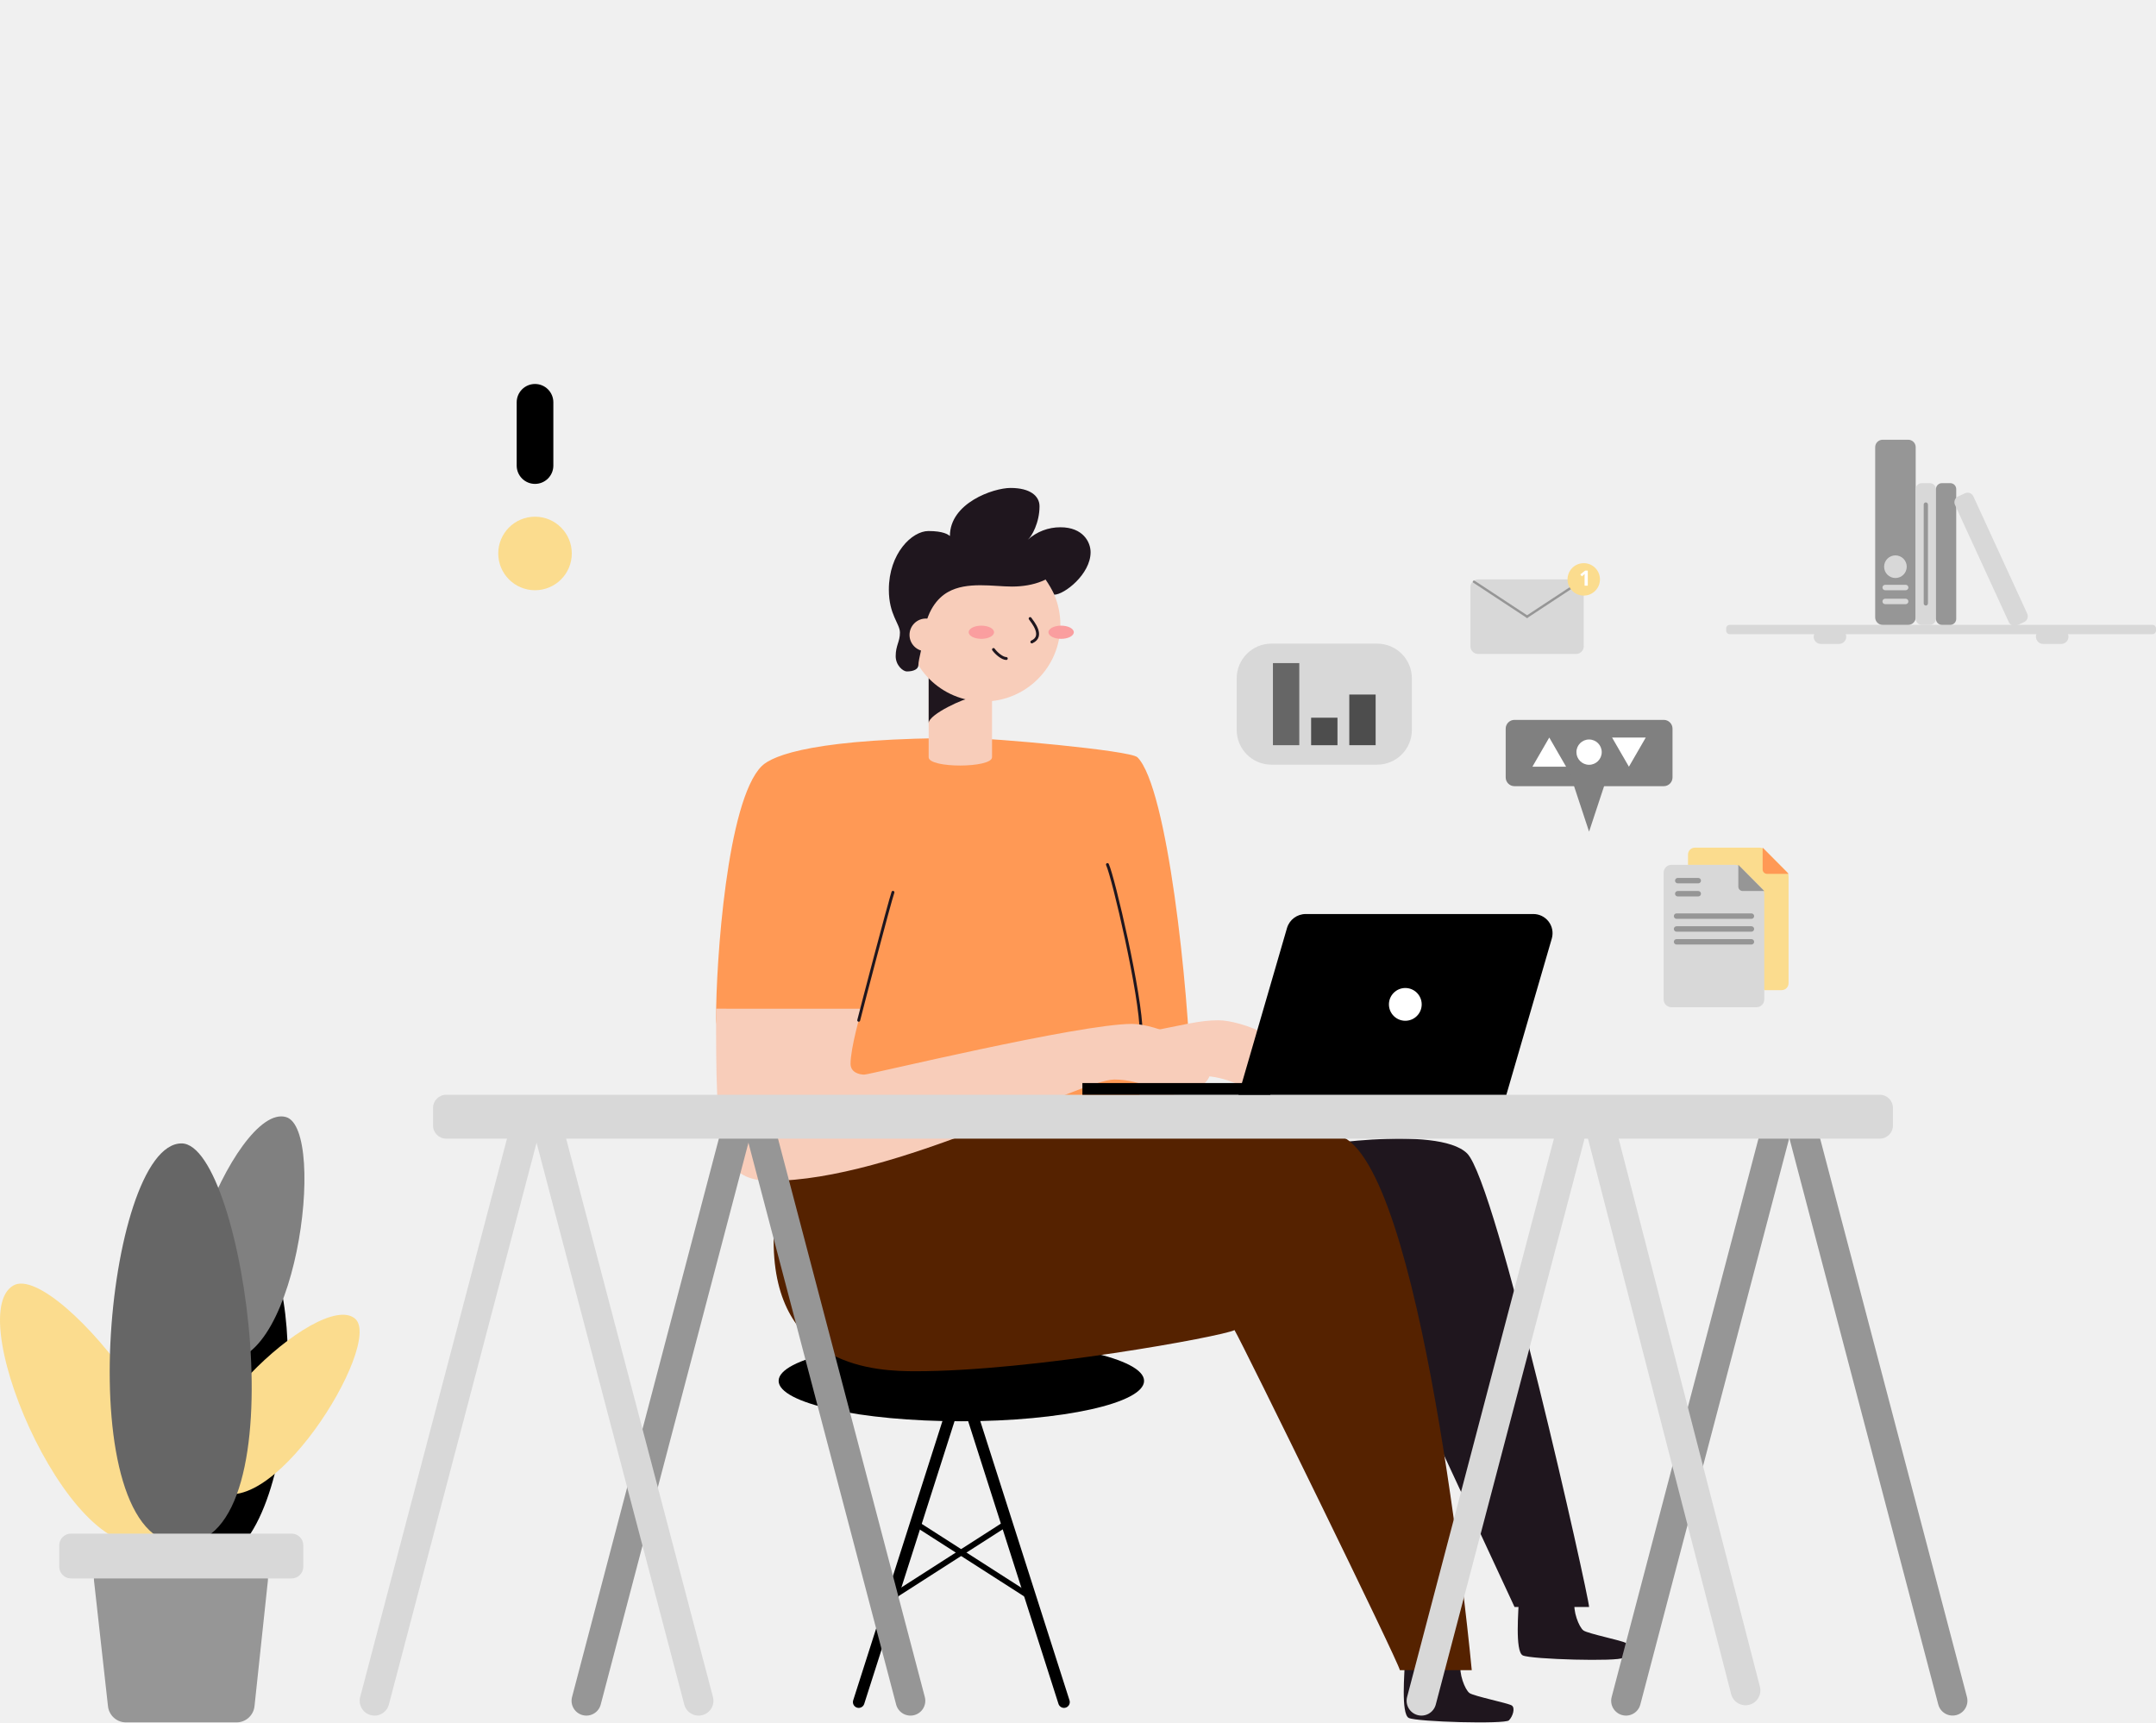
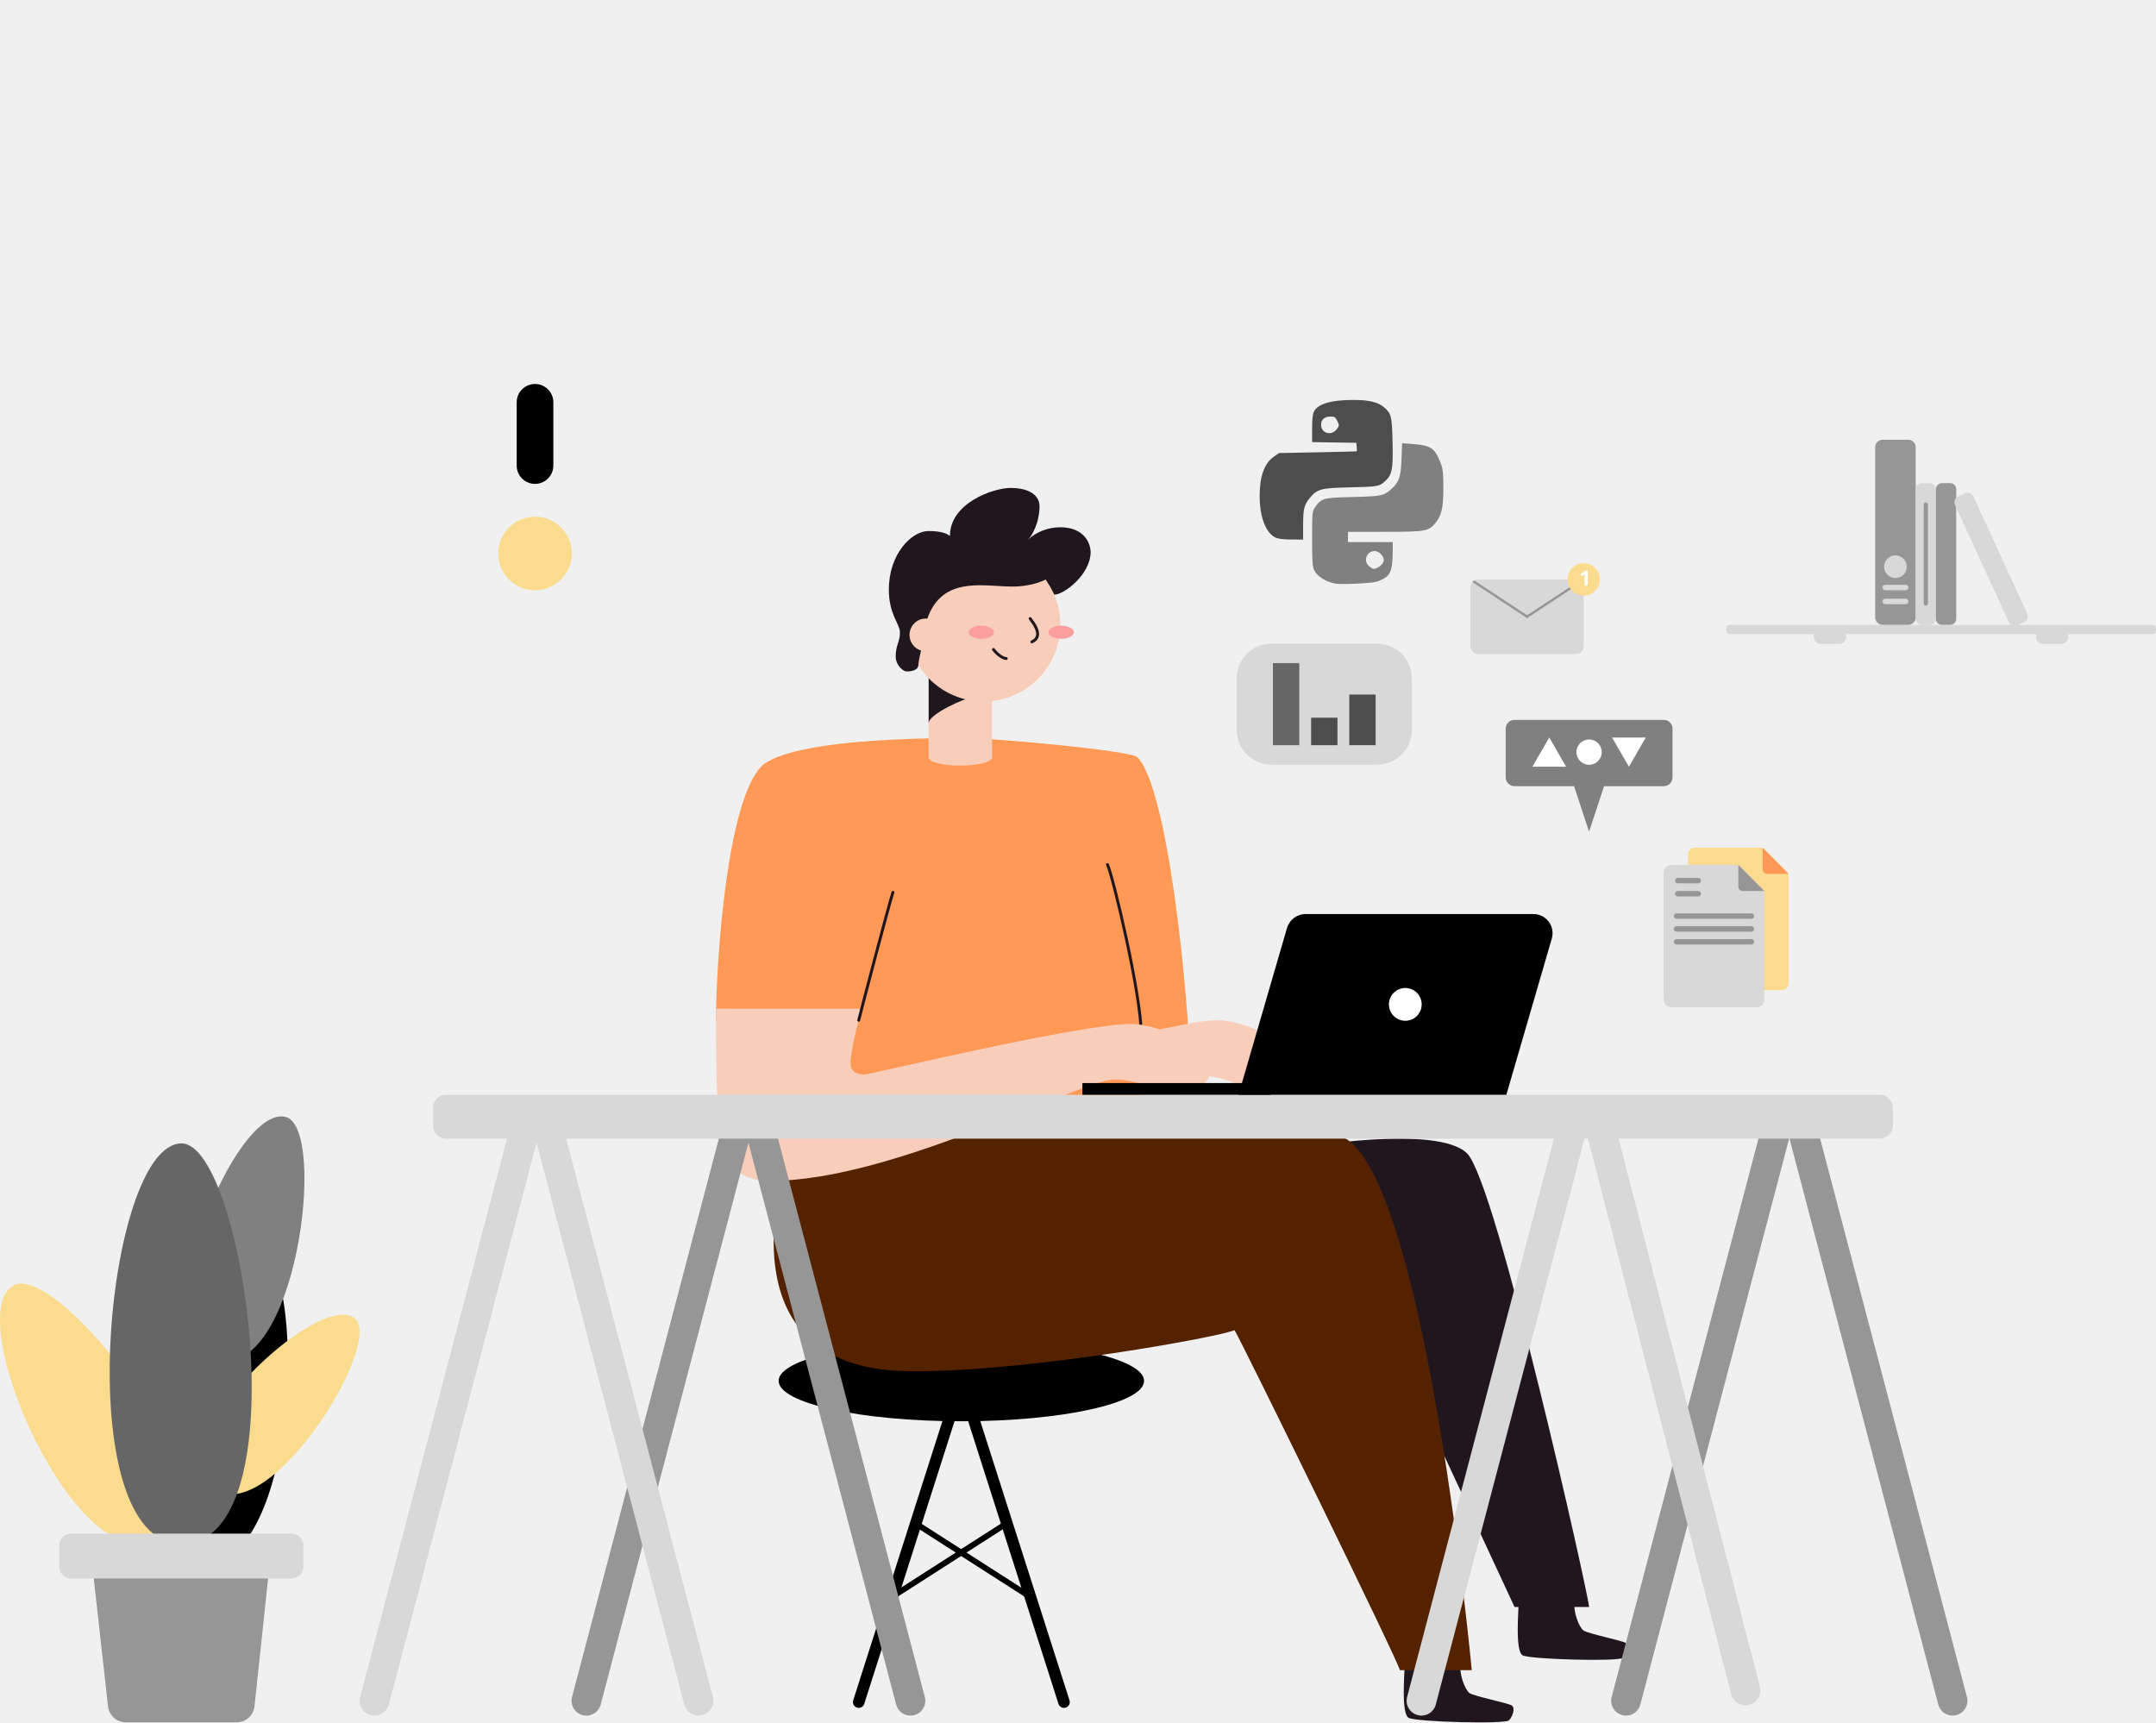
<svg xmlns="http://www.w3.org/2000/svg" viewBox="0 0 744.66 594.92" version="1.1" id="svg168">
  <defs id="defs4">
    <style id="style2">.cls-1,.cls-11,.cls-13,.cls-2,.cls-3{fill:none;stroke-linecap:round;}.cls-1,.cls-13,.cls-2{stroke:#000;}.cls-1,.cls-2,.cls-3{stroke-miterlimit:10;}.cls-1{stroke-width:4px;}.cls-13,.cls-2{stroke-width:2px;}.cls-3{stroke:#1f161e;}.cls-4{fill:#fbdc8e;}.cls-5{fill:#969696;}.cls-6{fill:#ab8de5;}.cls-7{fill:#78e5e1;}.cls-8{fill:#d8d8d8;}.cls-9{fill:#64ccc4;}.cls-10,.cls-12{fill:#fff;}.cls-11{stroke:#969696;stroke-width:0.82px;}.cls-11,.cls-13{stroke-linejoin:round;}.cls-12{font-size:7.3px;font-family:SofiaPro-Bold, Sofia Pro;font-weight:700;}.cls-14{fill:#1f161e;}.cls-15{fill:#55b79d;}.cls-16{fill:#f8cdba;}.cls-17{fill:#fa9e9f;}</style>
  </defs>
  <ellipse cx="332.04" cy="476.96" rx="63.11" ry="13.95" id="ellipse8" style="fill:#000000" />
  <line class="cls-1" x1="332.04" y1="476.96" x2="296.59" y2="587.91" id="line10" style="fill:#333333;stroke:#000000;stroke-width:4px;stroke-linecap:round;stroke-miterlimit:10" />
  <line class="cls-1" x1="332.04" y1="476.96" x2="367.49" y2="587.91" id="line12" style="fill:#4d4d4d;stroke:#000000;stroke-width:4px;stroke-linecap:round;stroke-miterlimit:10" />
  <line class="cls-2" x1="308.23" y1="551.48" x2="347.75" y2="526.14" id="line14" style="fill:#808080;stroke:#000000;stroke-width:2px;stroke-linecap:round;stroke-miterlimit:10" />
  <line class="cls-2" x1="316.17" y1="526.14" x2="355.7" y2="551.48" id="line16" style="fill:#333333;stroke:#000000;stroke-width:2px;stroke-linecap:round;stroke-miterlimit:10" />
  <path class="cls-3" d="m 394.15,356.86 c -0.16,4.92 -0.09,22.15 -0.9,29.52" id="path18" style="fill:none;stroke:#1f161e;stroke-linecap:round;stroke-miterlimit:10" />
  <rect x="178.46" y="132.63" width="12.66" height="34.51" rx="6.33" ry="6.33" id="rect20" />
  <circle class="cls-4" cx="184.79" cy="191.17" r="12.7" id="circle22" style="fill:#fbdc8e" />
  <path class="cls-4" d="m 609.37,342 h 6 a 2.39,2.39 0 0 0 2.38,-2.38 v -36.88 a 2.35,2.35 0 0 0 -0.7,-1.68 l -7.58,-7.58 a 2.37,2.37 0 0 0 -1.68,-0.7 H 585.4 a 2.39,2.39 0 0 0 -2.38,2.38 v 3.56" id="path24" style="fill:#fbdc8e" />
  <path d="m 88.06,430 c 19,3.6 15.61,117 -20.86,110.14 C 32.76,533.6 64.88,425.59 88.06,430 Z" id="path26" />
  <path class="cls-4" d="M 4.64,444 C 19.76,435.44 83.05,515.08 54.1,531.46 26.75,547 -13.77,454.44 4.64,444 Z" id="path28" style="fill:#fbdc8e" />
  <path class="cls-5" d="M 81.69,594.92 H 43.51 a 6.25,6.25 0 0 1 -6.21,-5.56 l -4.82,-43.28 a 6.26,6.26 0 0 1 6.21,-7 h 47.62 a 6.25,6.25 0 0 1 6.21,6.92 l -4.61,43.28 a 6.26,6.26 0 0 1 -6.22,5.64 z" id="path30" style="fill:#969696" />
  <path class="cls-6" d="m 98.79,385.84 c 14.47,4.2 3.38,91.73 -24.33,83.67 -26.16,-7.6 6.72,-88.79 24.33,-83.67 z" id="path32" style="fill:#808080" />
  <path class="cls-4" d="m 122.65,455.48 c 10,8.62 -30.68,74.56 -49.9,58 -18.15,-15.57 37.69,-68.48 49.9,-58 z" id="path34" style="fill:#fbdc8e" />
  <path class="cls-7" d="m 62.7,394.94 c 21.66,0 41.49,138.3 0,138.3 -39.18,0 -26.37,-138.3 0,-138.3 z" id="path36" style="fill:#666666" />
  <rect class="cls-8" x="20.46" y="529.72" width="84.3" height="15.48" rx="4.05" ry="4.05" id="rect38" style="fill:#d8d8d8" />
  <path class="cls-8" d="m 599.29,298.72 h -22 a 2.68,2.68 0 0 0 -2.68,2.69 v 43.8 a 2.69,2.69 0 0 0 2.68,2.69 h 29.39 a 2.69,2.69 0 0 0 2.68,-2.69 v -36.4 a 2.68,2.68 0 0 0 -0.78,-1.9 l -7.4,-7.4 a 2.68,2.68 0 0 0 -1.89,-0.79 z" id="path40" style="fill:#d8d8d8" />
  <path class="cls-5" d="m 609.37,307.76 h -7.47 a 1.5,1.5 0 0 1 -1.5,-1.5 v -7.54" id="path42" style="fill:#969696" />
  <path class="cls-9" d="m 617.78,301.83 h -7.47 a 1.52,1.52 0 0 1 -1.51,-1.51 v -7.54" id="path44" style="fill:#ff9955" />
  <rect class="cls-7" x="520.05" y="248.65" width="57.62" height="22.9" rx="3.03" ry="3.03" id="rect46" style="fill:#808080" />
  <polygon class="cls-7" points="555.79,266.23 541.91,266.23 548.85,287.25 " id="polygon48" style="fill:#808080" />
  <polygon class="cls-10" points="529.28,264.82 540.91,264.82 535.1,254.75 " id="polygon50" style="fill:#ffffff" />
  <polygon class="cls-10" points="568.43,254.75 556.79,254.75 562.61,264.82 " id="polygon52" style="fill:#ffffff" />
  <circle class="cls-10" cx="548.85" cy="259.79" r="4.37" id="circle54" style="fill:#ffffff" />
  <rect class="cls-8" x="507.87" y="200.12" width="39.14" height="25.76" rx="2.65" ry="2.65" id="rect56" style="fill:#d8d8d8" />
  <line class="cls-11" x1="509.1" y1="200.93" x2="527.44" y2="213" id="line58" style="fill:none;stroke:#969696;stroke-width:0.82px;stroke-linecap:round;stroke-linejoin:round" />
  <line class="cls-11" x1="547.01" y1="200.12" x2="527.44" y2="213" id="line60" style="fill:none;stroke:#969696;stroke-width:0.82px;stroke-linecap:round;stroke-linejoin:round" />
  <circle class="cls-4" cx="547.01" cy="200.12" r="5.6" id="circle62" style="fill:#fbdc8e" />
  <text class="cls-12" id="text64" style="font-weight:700;font-size:7.3px;font-family:SofiaPro-Bold, 'Sofia Pro';fill:#ffffff" x="545.39" y="202.28">1</text>
  <rect class="cls-8" x="596.2" y="215.83" width="148.46" height="3.22" rx="1.23" ry="1.23" id="rect66" style="fill:#d8d8d8" />
  <rect class="cls-5" x="647.67" y="151.89" width="13.99" height="63.94" rx="2.56" ry="2.56" id="rect68" style="fill:#969696" />
  <rect class="cls-8" x="661.66" y="166.88" width="7" height="48.95" rx="2.13" ry="2.13" id="rect70" style="fill:#d8d8d8" />
  <rect class="cls-5" x="668.66" y="166.88" width="7" height="48.95" rx="2.06" ry="2.06" id="rect72" style="fill:#969696" />
  <rect class="cls-8" x="540.891" y="438.01" width="7" height="48.95" rx="2.2" ry="2.2" transform="rotate(-24.66)" id="rect74" style="fill:#d8d8d8" />
  <circle class="cls-8" cx="654.66" cy="195.74" r="3.91" id="circle76" style="fill:#d8d8d8" />
  <rect class="cls-8" x="650.18" y="201.99" width="8.96" height="1.88" rx="0.94" ry="0.94" id="rect78" style="fill:#d8d8d8" />
  <rect class="cls-8" x="650.18" y="206.8" width="8.96" height="1.88" rx="0.94" ry="0.94" id="rect80" style="fill:#d8d8d8" />
  <rect class="cls-5" x="578.54" y="303.24" width="8.96" height="1.88" rx="0.94" ry="0.94" id="rect82" style="fill:#969696" />
  <rect class="cls-5" x="578.54" y="307.76" width="8.96" height="1.88" rx="0.94" ry="0.94" id="rect84" style="fill:#969696" />
  <rect class="cls-5" x="578.13" y="315.49" width="27.73" height="1.88" rx="0.94" ry="0.94" id="rect86" style="fill:#969696" />
  <rect class="cls-5" x="578.13" y="319.93" width="27.73" height="1.88" rx="0.94" ry="0.94" id="rect88" style="fill:#969696" />
  <rect class="cls-5" x="578.13" y="324.37" width="27.73" height="1.88" rx="0.94" ry="0.94" id="rect90" style="fill:#969696" />
  <rect class="cls-5" x="664.43" y="173.54" width="1.46" height="35.62" rx="0.73" ry="0.73" id="rect92" style="fill:#969696" />
  <rect class="cls-8" x="626.43" y="217.44" width="11.24" height="4.98" rx="2.49" ry="2.49" id="rect94" style="fill:#d8d8d8" />
  <rect class="cls-8" x="703.19" y="217.44" width="11.24" height="4.98" rx="2.49" ry="2.49" id="rect96" style="fill:#d8d8d8" />
  <rect class="cls-8" x="427.14" y="222.31" width="60.51" height="41.81" rx="12" ry="12" id="rect98" style="fill:#d8d8d8" />
  <rect class="cls-6" x="439.66" y="229.04" width="9.1" height="28.35" id="rect100" style="fill:#666666" />
  <rect class="cls-6" x="452.85" y="247.9" width="9.1" height="9.5" id="rect102" style="fill:#4d4d4d" />
  <rect class="cls-6" x="466.03" y="239.9" width="9.1" height="17.49" id="rect104" style="fill:#4d4d4d" />
  <path class="cls-14" d="m 485.19,574.68 c 0,2.37 -1.39,17.32 1.38,18.7 2.77,1.38 33.22,2.22 34.6,0.83 1.38,-1.39 2.21,-4.29 1,-5.12 -1.21,-0.83 -13,-3.18 -14.6,-4.29 -1.6,-1.11 -3.81,-7 -3,-10.12" id="path106" style="fill:#1f161e" />
  <path class="cls-7" d="m 394.15,379.25 17.14,-6.15 c -0.74,-31.27 -8.05,-101.14 -18.43,-111.53 -2.44,-2.43 -50.7,-6.67 -59.31,-6.67 -51.38,0 -66.62,5.86 -70.49,9.74 -12,12 -15.74,67.6 -15.74,87.07 0,19.47 55,29.57 55,29.57 l 64.47,4.43 c 0,0 14.14,1.46 26.37,2.18 0.27,-3.75 0.99,-8.64 0.99,-8.64 z" id="path108" style="fill:#ff9955" />
  <path class="cls-14" d="m 445.22,397.38 c 4.69,-1.39 51.33,-9 61.49,1 10.16,10 42.14,153.37 42.14,156.67 H 523.1 l -34.76,-74.81" id="path110" style="fill:#1f161e" />
  <path class="cls-15" d="m 275.41,384.63 c -1.17,5.85 -8.2,12.13 -8.2,44 0,44.07 36.1,45 49.06,45 40.38,0 105.71,-12 110.12,-14.2 2.93,4.9 56.86,115 57.11,117.46 h 24.83 c 0,0 -15.39,-164.72 -43.16,-183.4 -9.02,-6 -169.05,-12.42 -189.76,-8.86 z" id="path112" style="fill:#552200" />
  <path class="cls-16" d="m 420.81,352.41 c -6.52,0 -11.9,1.55 -26.66,4.45 l -0.77,28.24 c 14,-5.64 17.25,-13.48 21.31,-13.48 10.14,0 15.44,5.23 21.43,5.23 4.18,0 11.7,-3.28 11.7,-7.74 0,-9.34 -18.93,-16.7 -27.01,-16.7 z" id="path114" style="fill:#f8cdba" />
  <path class="cls-14" d="m 524.56,553.07 c 0,2.38 -1.39,17.32 1.38,18.71 2.77,1.39 33.22,2.21 34.6,0.83 1.38,-1.38 2.21,-4.29 1,-5.12 -1.21,-0.83 -13,-3.19 -14.6,-4.3 -1.6,-1.11 -3.81,-7 -3,-10.12" id="path116" style="fill:#1f161e" />
  <path class="cls-16" d="m 342.64,261.55 c 0,3.77 -21.89,3.88 -21.89,0 v -30.66 h 21.89 z" id="path118" style="fill:#f8cdba" />
  <path class="cls-14" d="m 335.51,241 c -2,0 -14.76,5.64 -14.76,8.79 v -16.64 c 3.18,0 14.76,7.85 14.76,7.85 z" id="path120" style="fill:#1f161e" />
  <circle class="cls-16" cx="339.74" cy="215.8" r="26.5" id="circle122" style="fill:#f8cdba" />
  <path class="cls-14" d="m 367.09,195 c -3.28,5.21 -10.14,7.6 -17.57,7.6 -6.33,0 -15.55,-1.84 -22.11,1.9 -3.55,2 -7.62,6.55 -8.44,15.66 0,1.56 -1.77,7.61 -1.77,9.56 0,1.33 -1.5,2.2 -4,2.2 -1.29,0 -3.84,-2.09 -3.84,-5.28 0,-3.69 1.47,-5 1.47,-8.13 0,-3.13 -3.83,-6.14 -3.83,-14.84 0,-12.53 8,-20.25 13.66,-20.25 5.16,0 6.78,1.2 7.43,1.71 0,-11.39 15,-16.59 20.95,-16.59 6.8,0 10,2.79 10,6.34 0,5.66 -2.7,10.47 -4.07,11.55 a 16.8,16.8 0 0 1 11.3,-4.31 c 7.79,0 10.41,5.12 10.41,8.62 0,7.61 -9.13,14.66 -12.53,14.66 a 36.33,36.33 0 0 0 -3,-5.19" id="path124" style="fill:#1f161e" />
  <circle class="cls-16" cx="319.79" cy="219.3" r="5.65" id="circle126" style="fill:#f8cdba" />
  <ellipse class="cls-17" cx="366.5" cy="218.38" rx="4.38" ry="2.28" id="ellipse128" style="fill:#fa9e9f" />
  <ellipse class="cls-17" cx="338.95" cy="218.38" rx="4.38" ry="2.28" id="ellipse130" style="fill:#fa9e9f" />
  <path class="cls-3" d="m 355.8,213.65 c 0.82,1.17 5,6.08 0.59,8.07" id="path132" style="fill:none;stroke:#1f161e;stroke-linecap:round;stroke-miterlimit:10" />
  <path class="cls-3" d="m 347.56,227.45 c -1.32,0 -3.35,-1.64 -4.42,-3.11" id="path134" style="fill:none;stroke:#1f161e;stroke-linecap:round;stroke-miterlimit:10" />
  <path class="cls-3" d="m 382.5,298.62 c 2,4.25 11.65,45.25 11.65,58.24" id="path136" style="fill:none;stroke:#1f161e;stroke-linecap:round;stroke-miterlimit:10" />
  <path class="cls-16" d="m 247.32,348.41 c 0,46.09 0.43,59.46 18.93,59.46 42.64,0 107.1,-35 118.59,-35 10.15,0 15.45,5.24 21.44,5.24 4.17,0 11.69,-3.29 11.69,-7.74 0,-9.35 -18.93,-16.71 -27,-16.71 -18.17,0 -90.68,17.52 -92.45,17.52 -1.77,0 -4.75,-0.77 -4.75,-3.75 0,-5.41 3.54,-17.91 4,-19 z" id="path138" style="fill:#f8cdba" />
  <path class="cls-3" d="m 308.42,308.21 c -1.22,3.51 -10.73,39.78 -11.83,44.2" id="path140" style="fill:none;stroke:#1f161e;stroke-linecap:round;stroke-miterlimit:10" />
  <rect class="cls-5" x="-507.999" y="-744.737" width="10.24" height="211.6" rx="5.12" ry="5.12" transform="rotate(165.27)" id="rect142" style="fill:#969696" />
  <rect class="cls-5" x="687.392" y="218.871" width="10.24" height="211.6" rx="5.12" ry="5.12" transform="rotate(14.73)" id="rect144" style="fill:#969696" />
  <rect class="cls-8" x="619.065" y="236.834" width="10.24" height="211.6" rx="5.12" ry="5.12" transform="rotate(14.73)" id="rect146" style="fill:#d8d8d8" />
  <rect class="cls-8" x="-443.216" y="-720.99" width="10.257" height="211.959" rx="5.129" ry="5.129" transform="rotate(165.5476)" id="rect148" style="fill:#d8d8d8;stroke-width:1.002" />
  <rect class="cls-5" x="340.124" y="310.174" width="10.24" height="211.6" rx="5.12" ry="5.12" transform="rotate(14.73)" id="rect150" style="fill:#969696" />
  <rect class="cls-5" x="-159.886" y="-653.229" width="10.24" height="211.6" rx="5.12" ry="5.12" transform="rotate(165.27)" id="rect152" style="fill:#969696" />
  <rect class="cls-8" x="149.57" y="378.14" width="504.23" height="15.15" rx="4.53" ry="4.53" id="rect154" style="fill:#d8d8d8" />
  <rect class="cls-8" x="269.355" y="328.782" width="10.24" height="211.6" rx="5.12" ry="5.12" transform="rotate(14.73)" id="rect156" style="fill:#d8d8d8" />
  <rect class="cls-8" x="-89.115" y="-634.624" width="10.24" height="211.6" rx="5.12" ry="5.12" transform="rotate(165.27)" id="rect158" style="fill:#d8d8d8" />
  <path d="m 520.28,378.14 h -92.51 l 16.76,-57.64 a 6.73,6.73 0 0 1 6.48,-4.79 h 78.5 a 6.62,6.62 0 0 1 6.48,8.41 z" id="path160" />
  <circle class="cls-10" cx="485.38" cy="346.92" r="5.66" id="circle162" style="fill:#ffffff" />
  <rect x="373.85" y="374.09" width="64.91" height="4.05" id="rect164" />
+   <g id="g1157" transform="matrix(0.9930254,0,0,0.9930254,77.82017,42.56025)">
+     <path id="path1149" d="m 365.174,144.067 c -3.324,-1.638 -5.413,-7.2 -5.413,-14.41 0,-6.774 1.616,-11.316 4.835,-13.592 l 1.891,-1.337 13.443,-0.264 c 7.394,-0.145 13.506,-0.296 13.583,-0.334 0.077,-0.038 0.077,-0.722 0,-1.518 l -0.14,-1.448 -7.687,-0.122 -7.687,-0.122 v -4.691 c 0,-3.321 0.197,-5.072 0.676,-5.998 1.341,-2.593 5.929,-3.956 13.392,-3.98 5.592,-0.018 8.754,0.708 10.882,2.499 2.619,2.204 2.849,3.135 3.044,12.333 0.202,9.541 -0.159,11.28 -2.835,13.629 -1.881,1.651 -2.476,1.743 -12.687,1.966 -9.204,0.2 -10.691,0.598 -13.152,3.517 -2.063,2.447 -2.439,3.908 -2.439,9.475 v 5.139 l -4.122,-0.01 c -2.88,-0.007 -4.563,-0.227 -5.585,-0.731 z m 21.444,-37.691 c 0.87,-1.17 0.877,-1.288 0.163,-2.785 -0.653,-1.37 -0.949,-1.563 -2.389,-1.563 -2.041,0 -3.273,1.061 -3.273,2.819 0,3.049 3.62,4.056 5.499,1.529 z" style="opacity:1;fill:#4d4d4d;fill-opacity:1;stroke:#d7fffd;stroke-width:0;stroke-linejoin:round;stroke-miterlimit:4;stroke-dasharray:none;stroke-opacity:1" />
+     <path id="path1153" d="m 386.022,160.128 c -3.279,-0.62 -6.232,-2.512 -7.318,-4.69 -0.574,-1.15 -0.703,-3.146 -0.703,-10.856 0,-9.088 0.038,-9.504 1.013,-10.95 2.165,-3.213 2.794,-3.386 13.112,-3.619 10.012,-0.226 10.908,-0.421 13.656,-2.97 2.493,-2.312 3.113,-4.221 3.327,-10.241 l 0.196,-5.502 4.067,0.317 c 5.915,0.462 7.302,1.417 9.261,6.378 0.859,2.176 1,3.389 1.021,8.764 0.026,6.912 -0.616,9.756 -2.783,12.332 -2.405,2.859 -3.349,3.021 -17.58,3.032 l -12.812,0.01 v 1.783 1.783 h 7.798 7.798 l -0.027,3.231 c -0.044,5.355 -0.56,7.493 -2.122,8.797 -0.753,0.629 -2.333,1.412 -3.51,1.741 -2.133,0.595 -12.277,1.061 -14.395,0.66 z m 14.846,-5.589 c 1.221,-0.65 2.055,-1.717 2.073,-2.652 0.026,-1.336 -1.745,-3.068 -3.138,-3.068 -2.887,0 -4.163,3.545 -1.913,5.315 1.358,1.068 1.656,1.109 2.977,0.405 z" style="opacity:1;fill:#808080;fill-opacity:1;stroke:#d7fffd;stroke-width:0;stroke-linejoin:round;stroke-miterlimit:4;stroke-dasharray:none;stroke-opacity:1" />
+   </g>
</svg>
